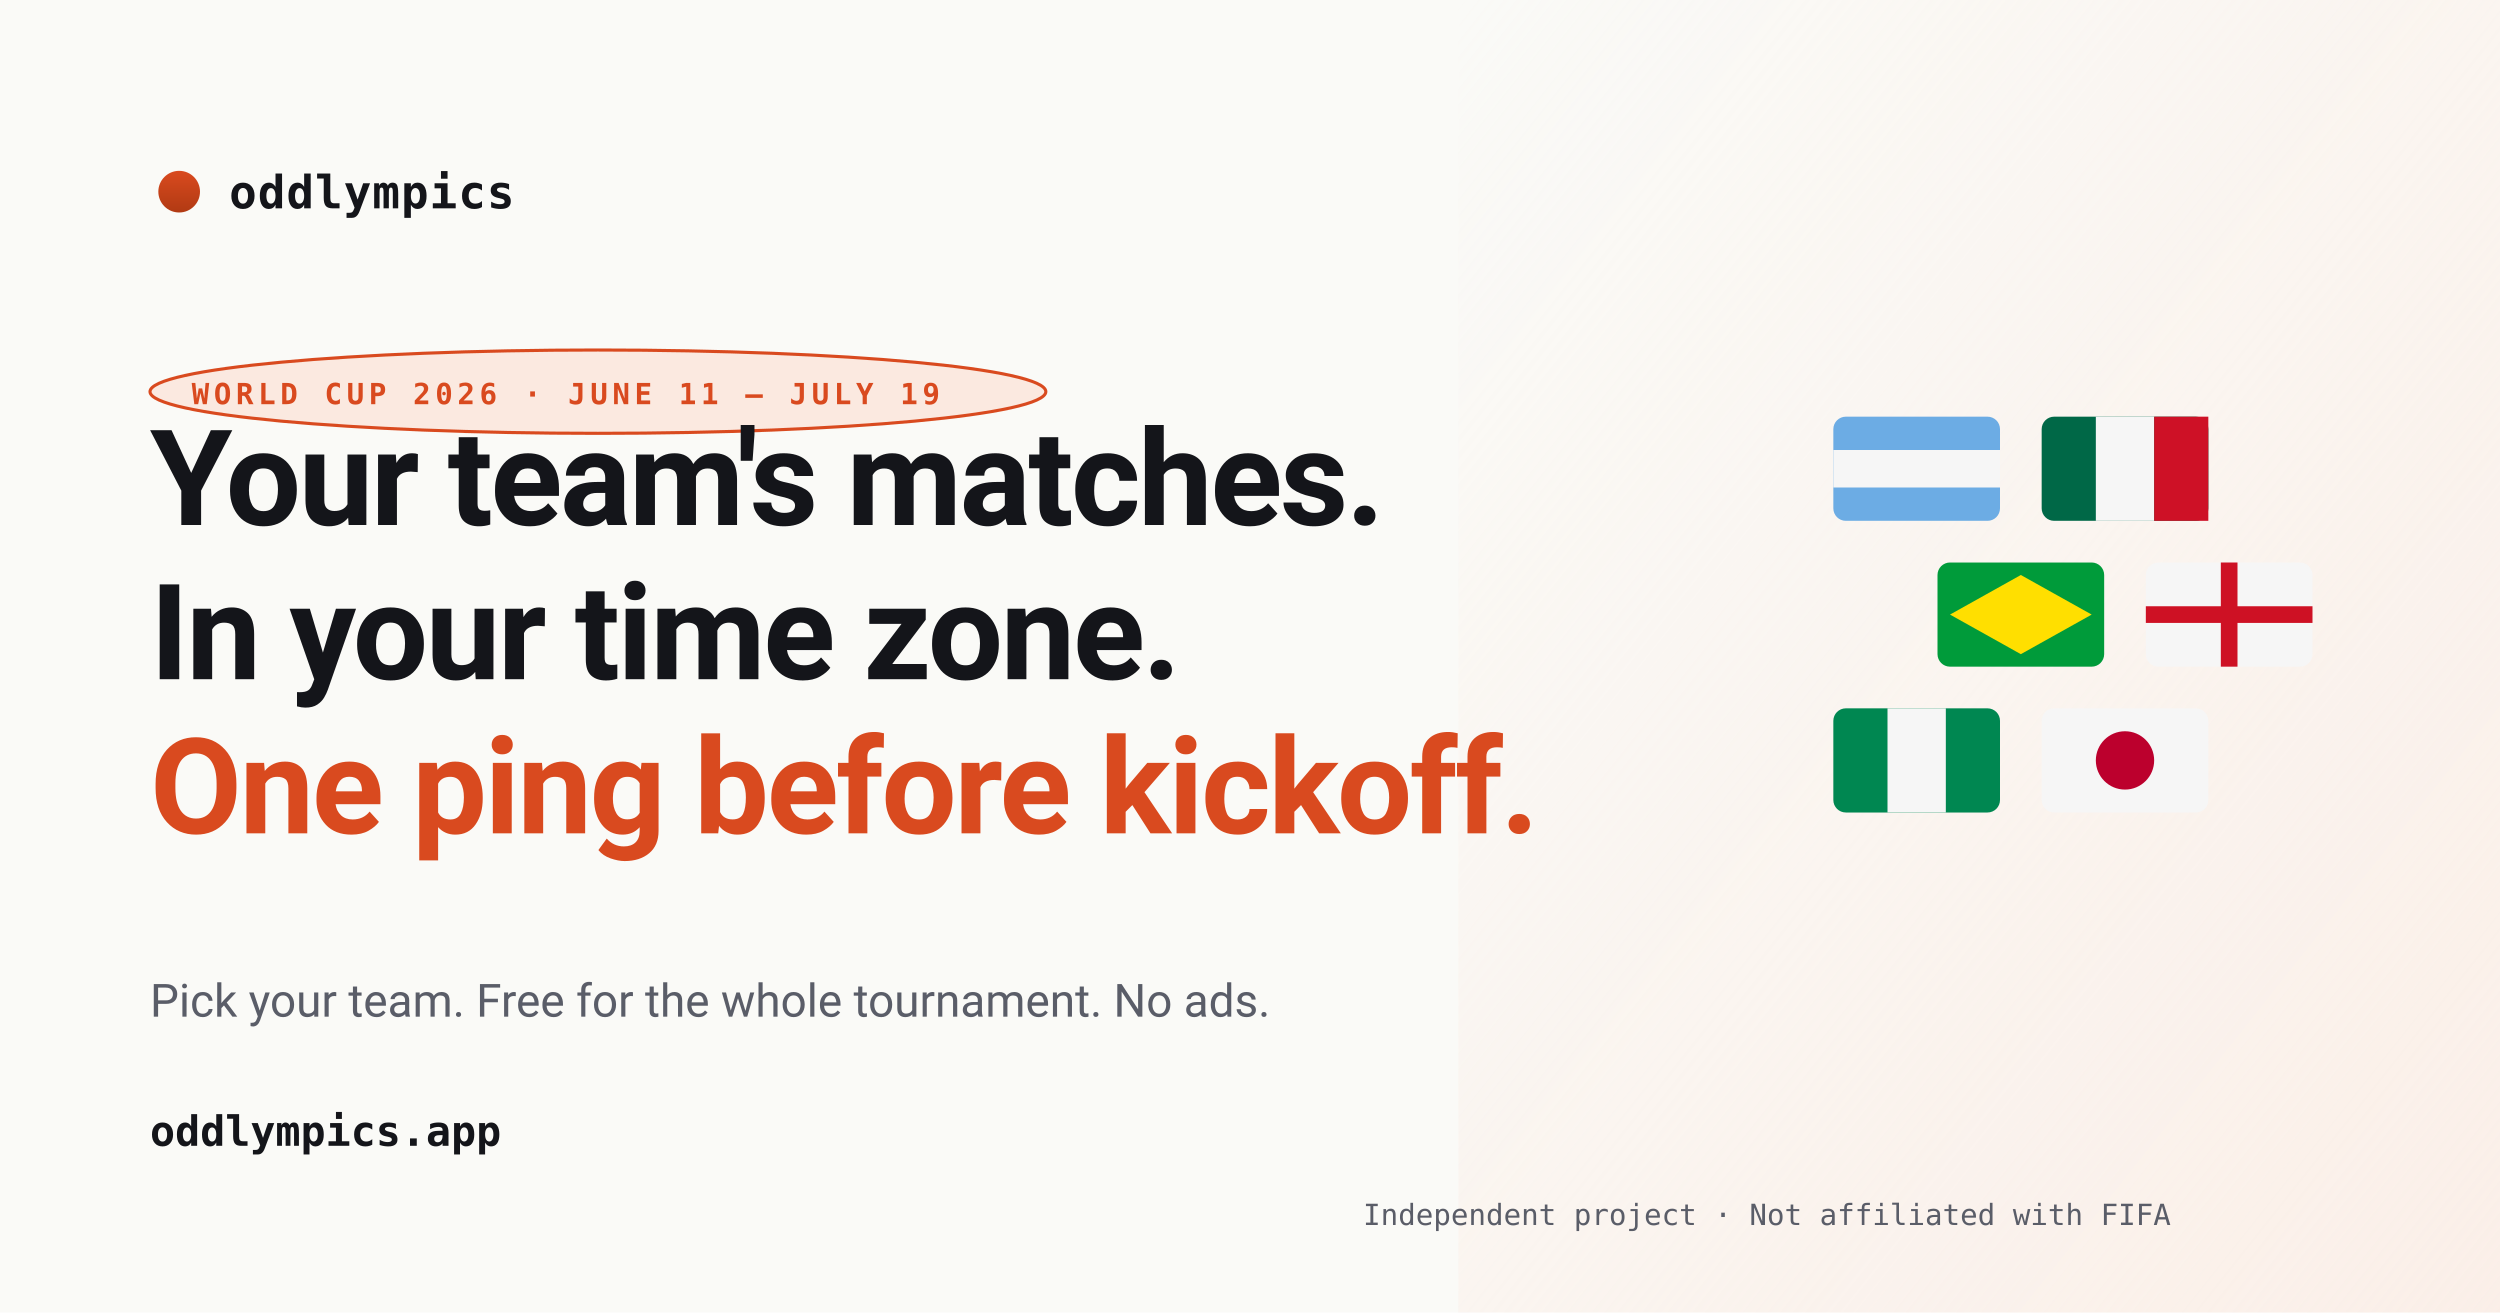
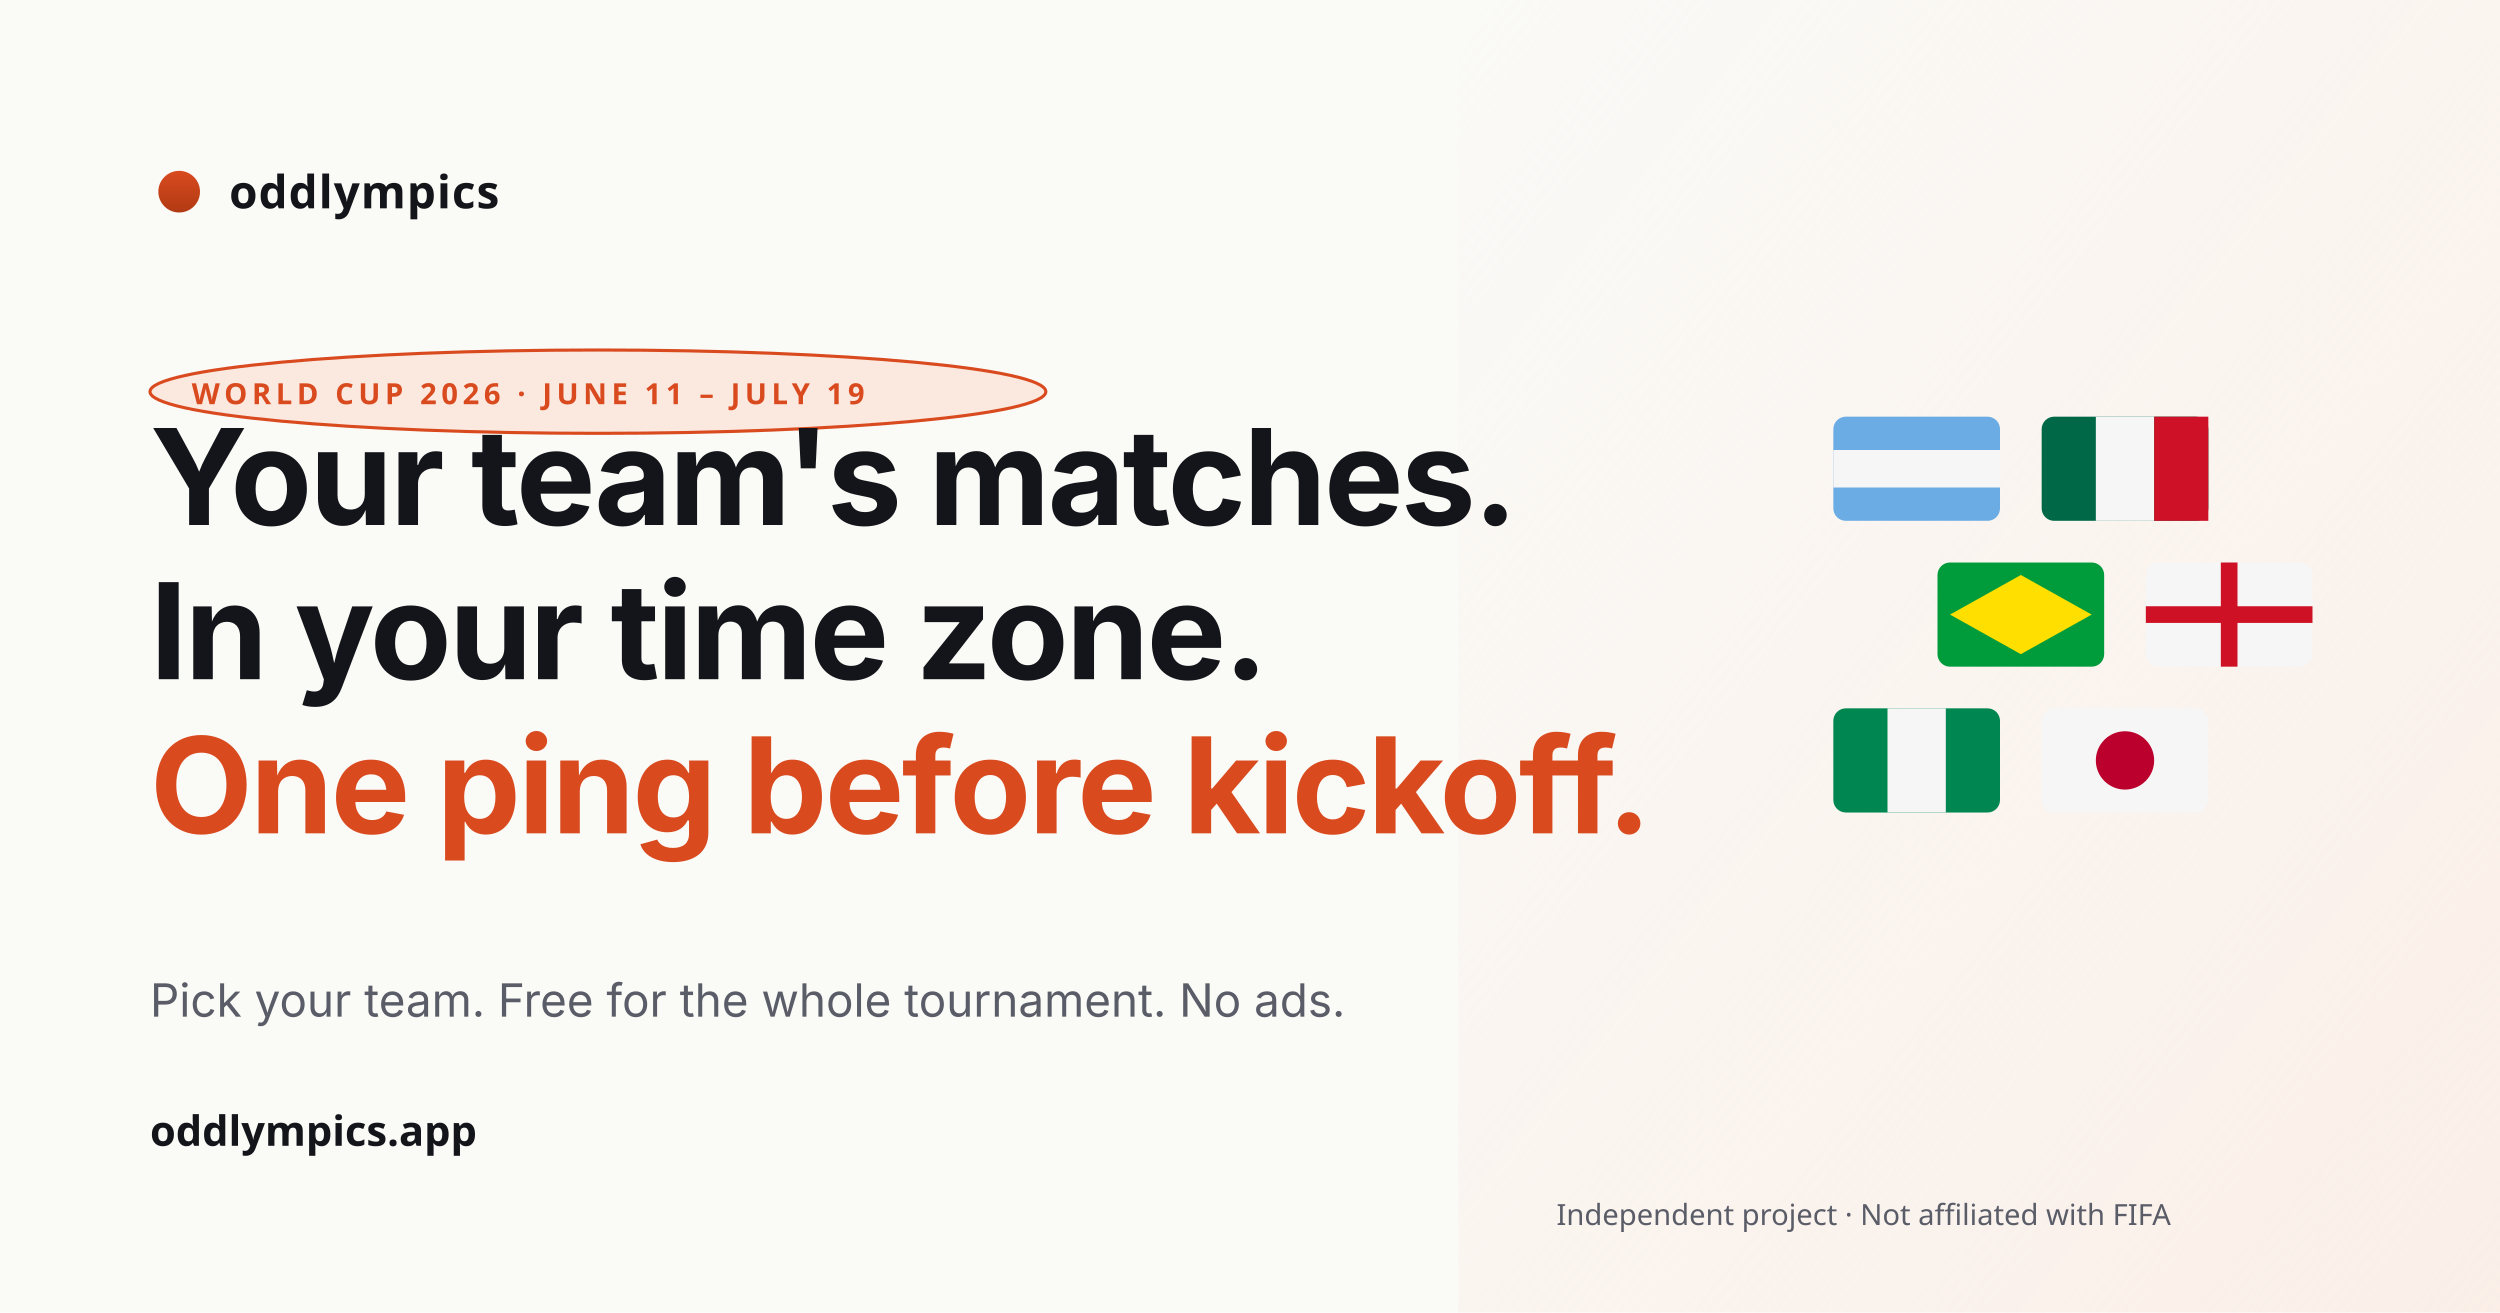
<svg xmlns="http://www.w3.org/2000/svg" viewBox="0 0 1200 630" width="1200" height="630">
  <rect width="1200" height="630" fill="#fafaf7" />
  <defs>
    <linearGradient id="wash" x1="0" y1="0" x2="1" y2="1">
      <stop offset="0%" stop-color="#fbe9e0" stop-opacity="0" />
      <stop offset="100%" stop-color="#fbe9e0" stop-opacity="0.65" />
    </linearGradient>
    <linearGradient id="dot" x1="0" y1="0" x2="0" y2="1">
      <stop offset="0%" stop-color="#d94a1f" />
      <stop offset="100%" stop-color="#b13a13" />
    </linearGradient>
  </defs>
  <rect x="700" y="0" width="500" height="630" fill="url(#wash)" />
  <g transform="translate(72, 78)">
    <circle cx="14" cy="14" r="10" fill="url(#dot)" />
-     <text x="38" y="22" font-family="ui-monospace, SFMono-Regular, Menlo, Consolas, monospace" font-size="22" font-weight="700" fill="#14151a" letter-spacing="0.5">oddlympics</text>
+     <text x="38" y="22" font-family="JetBrains Mono" font-size="22" font-weight="700" fill="#14151a" letter-spacing="0.5">oddlympics</text>
  </g>
  <g transform="translate(72, 168)">
    <rect x="0" y="0" rx="999" ry="999" width="430" height="40" fill="#fbe9e0" stroke="#d94a1f" stroke-width="1.5" />
-     <text x="20" y="26" font-family="ui-monospace, SFMono-Regular, Menlo, Consolas, monospace" font-size="14" font-weight="700" letter-spacing="2.2" fill="#d94a1f">WORLD CUP 2026 · JUNE 11 – JULY 19</text>
+     <text x="20" y="26" font-family="JetBrains Mono" font-size="14" font-weight="700" letter-spacing="2.2" fill="#d94a1f">WORLD CUP 2026 · JUNE 11 – JULY 19</text>
  </g>
-   <g transform="translate(72, 252)" font-family="ui-sans-serif, system-ui, -apple-system, 'Segoe UI', Roboto, 'Helvetica Neue', Arial, sans-serif" fill="#14151a">
+   <g transform="translate(72, 252)" font-family="Inter" fill="#14151a">
    <text x="0" y="0" font-size="64" font-weight="700" letter-spacing="-1.2">Your team's matches.</text>
    <text x="0" y="74" font-size="64" font-weight="700" letter-spacing="-1.2">In your time zone.</text>
    <text x="0" y="148" font-size="64" font-weight="700" letter-spacing="-1.2" fill="#d94a1f">One ping before kickoff.</text>
  </g>
  <g transform="translate(72, 488)">
-     <text font-family="ui-sans-serif, system-ui, -apple-system, 'Segoe UI', Roboto, sans-serif" font-size="22" fill="#5a5d68">Pick your team. Free for the whole tournament. No ads.</text>
+     <text font-family="Inter" font-size="22" fill="#5a5d68">Pick your team. Free for the whole tournament. No ads.</text>
  </g>
  <g transform="translate(72, 550)">
-     <text font-family="ui-monospace, SFMono-Regular, Menlo, Consolas, monospace" font-size="20" font-weight="600" fill="#14151a">oddlympics.app</text>
+     <text font-family="JetBrains Mono" font-size="20" font-weight="600" fill="#14151a">oddlympics.app</text>
  </g>
  <g transform="translate(880, 200)">
    <rect x="0" y="0" width="80" height="50" rx="6" fill="#6CACE4" />
    <rect x="0" y="16" width="80" height="18" fill="#F6F6F6" />
    <rect x="100" y="0" width="80" height="50" rx="6" fill="#006847" />
    <rect x="126" y="0" width="28" height="50" fill="#F6F6F6" />
    <rect x="154" y="0" width="26" height="50" fill="#CE1126" />
    <rect x="50" y="70" width="80" height="50" rx="6" fill="#009B3A" />
    <polygon points="90,76 124,95 90,114 56,95" fill="#FFDF00" />
    <rect x="150" y="70" width="80" height="50" rx="6" fill="#F6F6F6" />
    <rect x="186" y="70" width="8" height="50" fill="#CE1124" />
    <rect x="150" y="91" width="80" height="8" fill="#CE1124" />
    <rect x="0" y="140" width="80" height="50" rx="6" fill="#008751" />
    <rect x="26" y="140" width="28" height="50" fill="#F6F6F6" />
    <rect x="100" y="140" width="80" height="50" rx="6" fill="#F6F6F6" />
    <circle cx="140" cy="165" r="14" fill="#BC002D" />
  </g>
  <g transform="translate(1042, 588)">
-     <text text-anchor="end" font-family="ui-monospace, SFMono-Regular, Menlo, Consolas, monospace" font-size="14" fill="#5a5d68">Independent project · Not affiliated with FIFA</text>
+     <text text-anchor="end" font-family="JetBrains Mono" font-size="14" fill="#5a5d68">Independent project · Not affiliated with FIFA</text>
  </g>
</svg>
